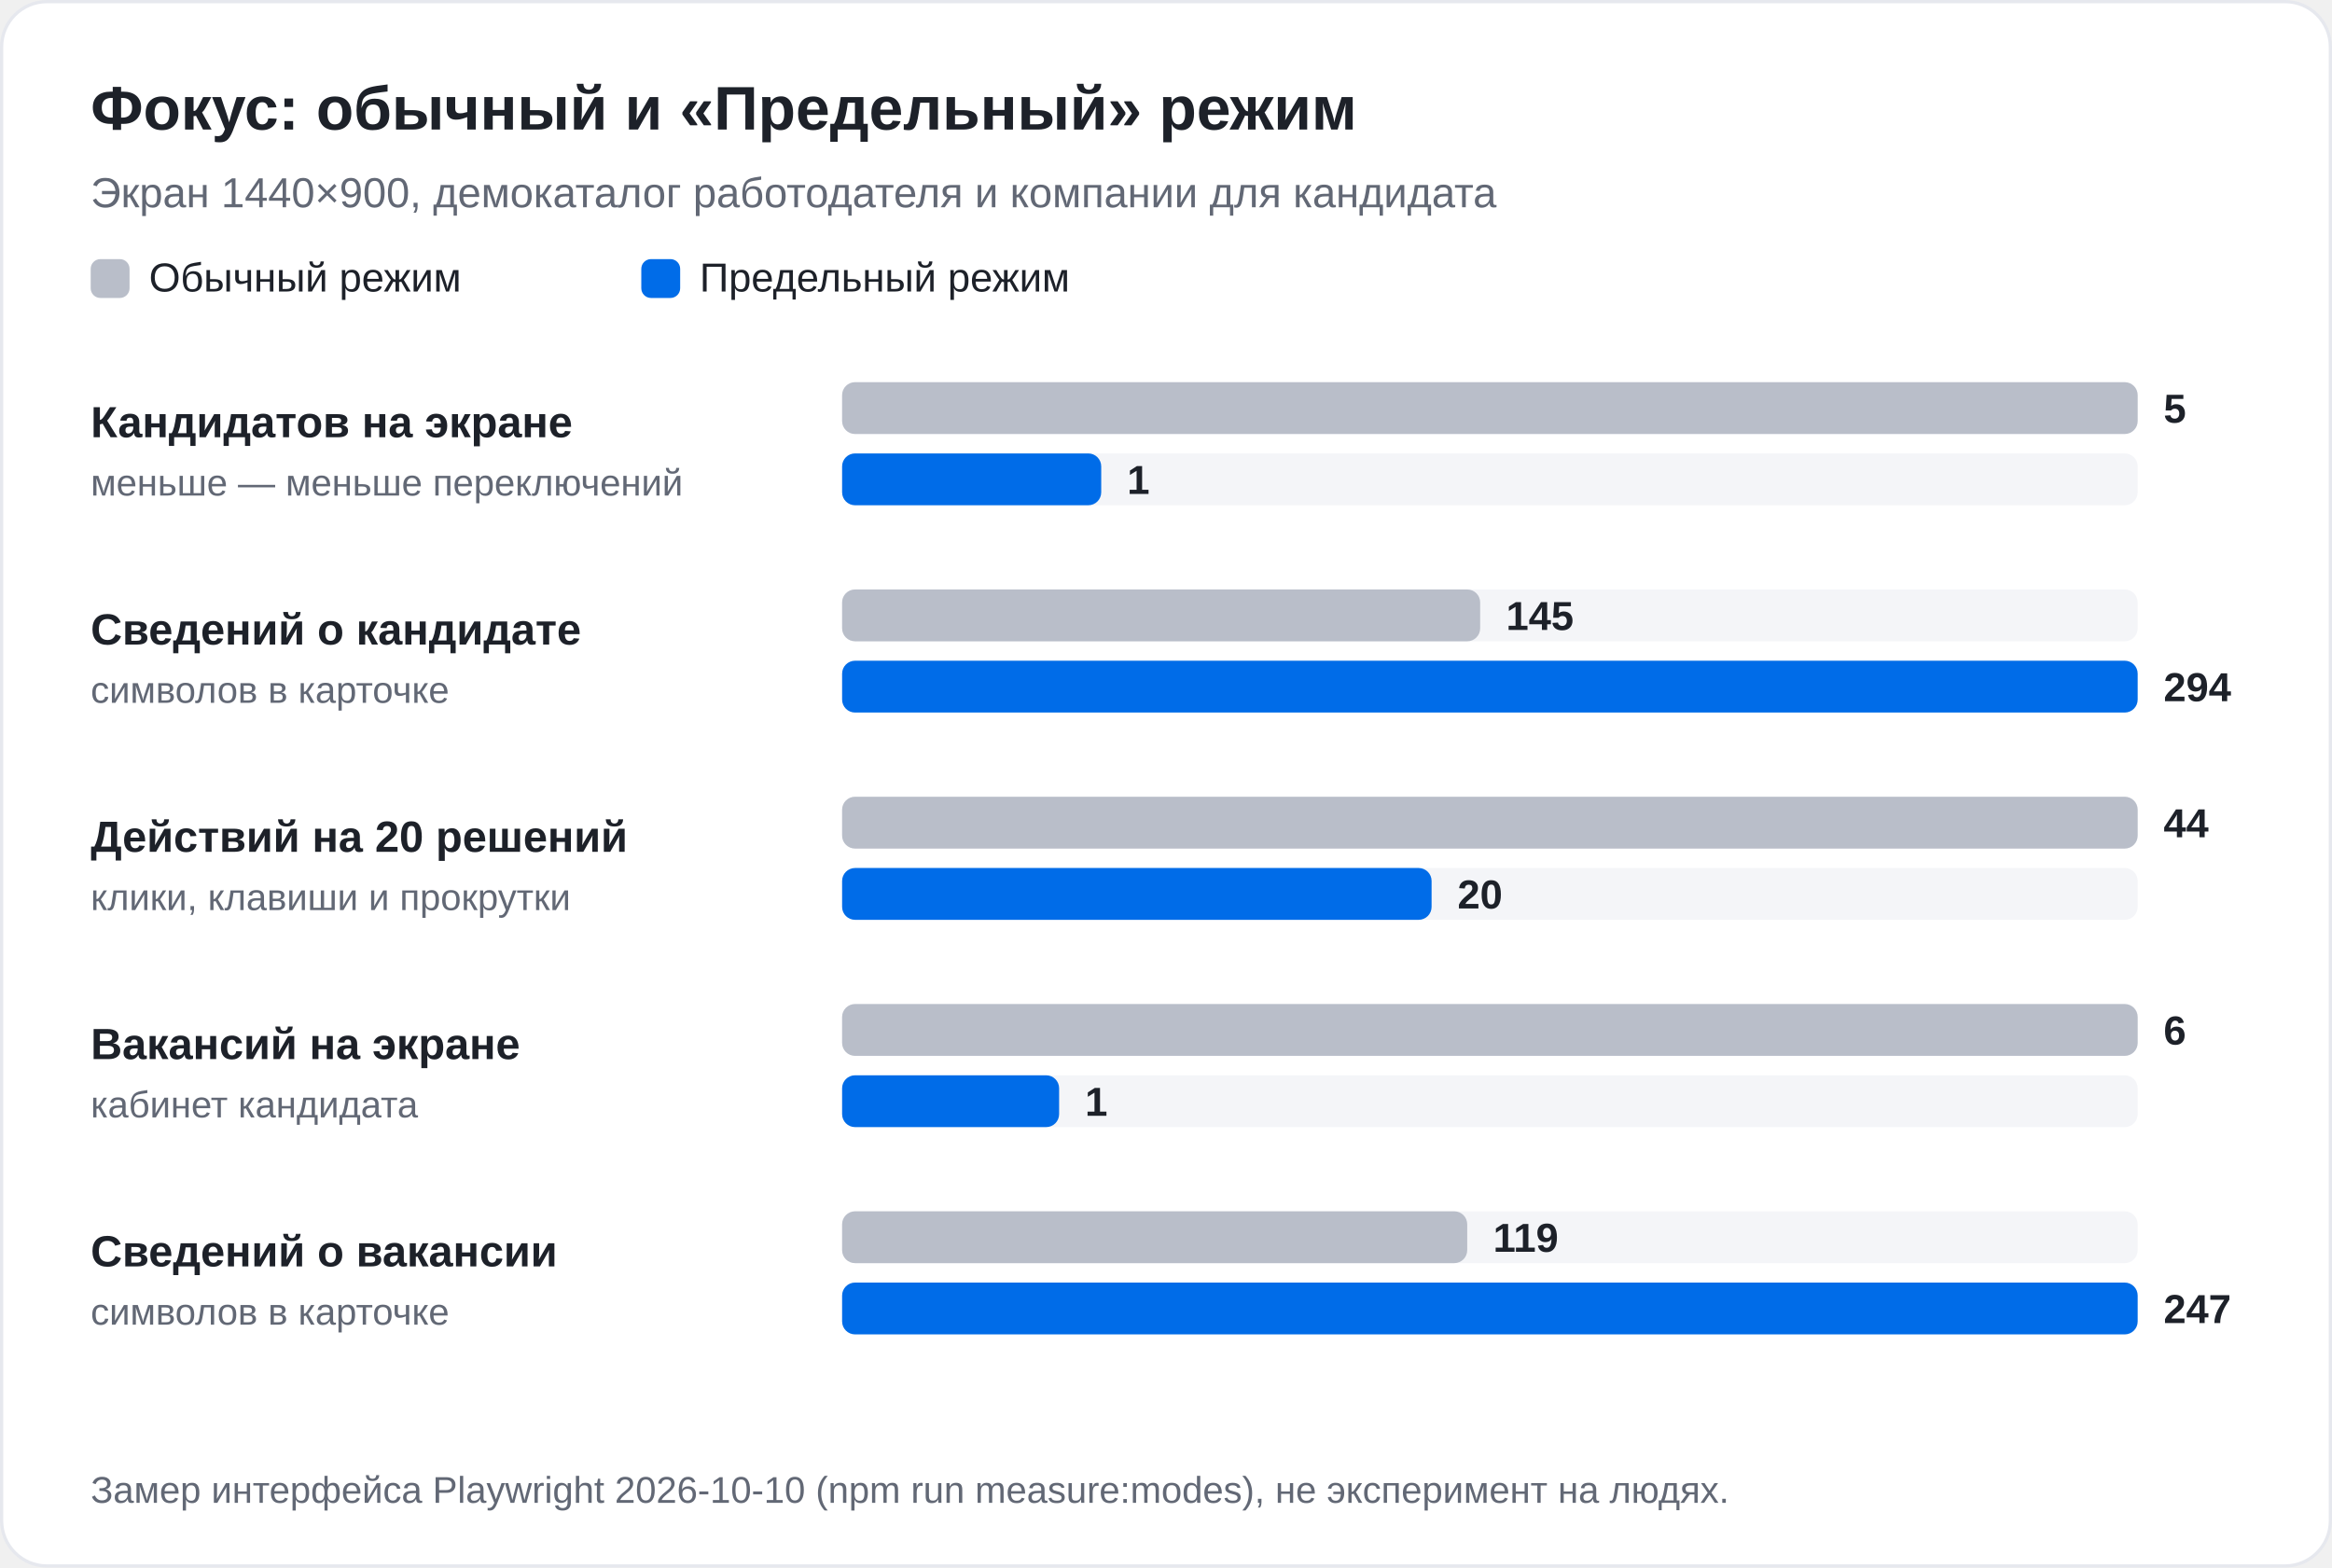
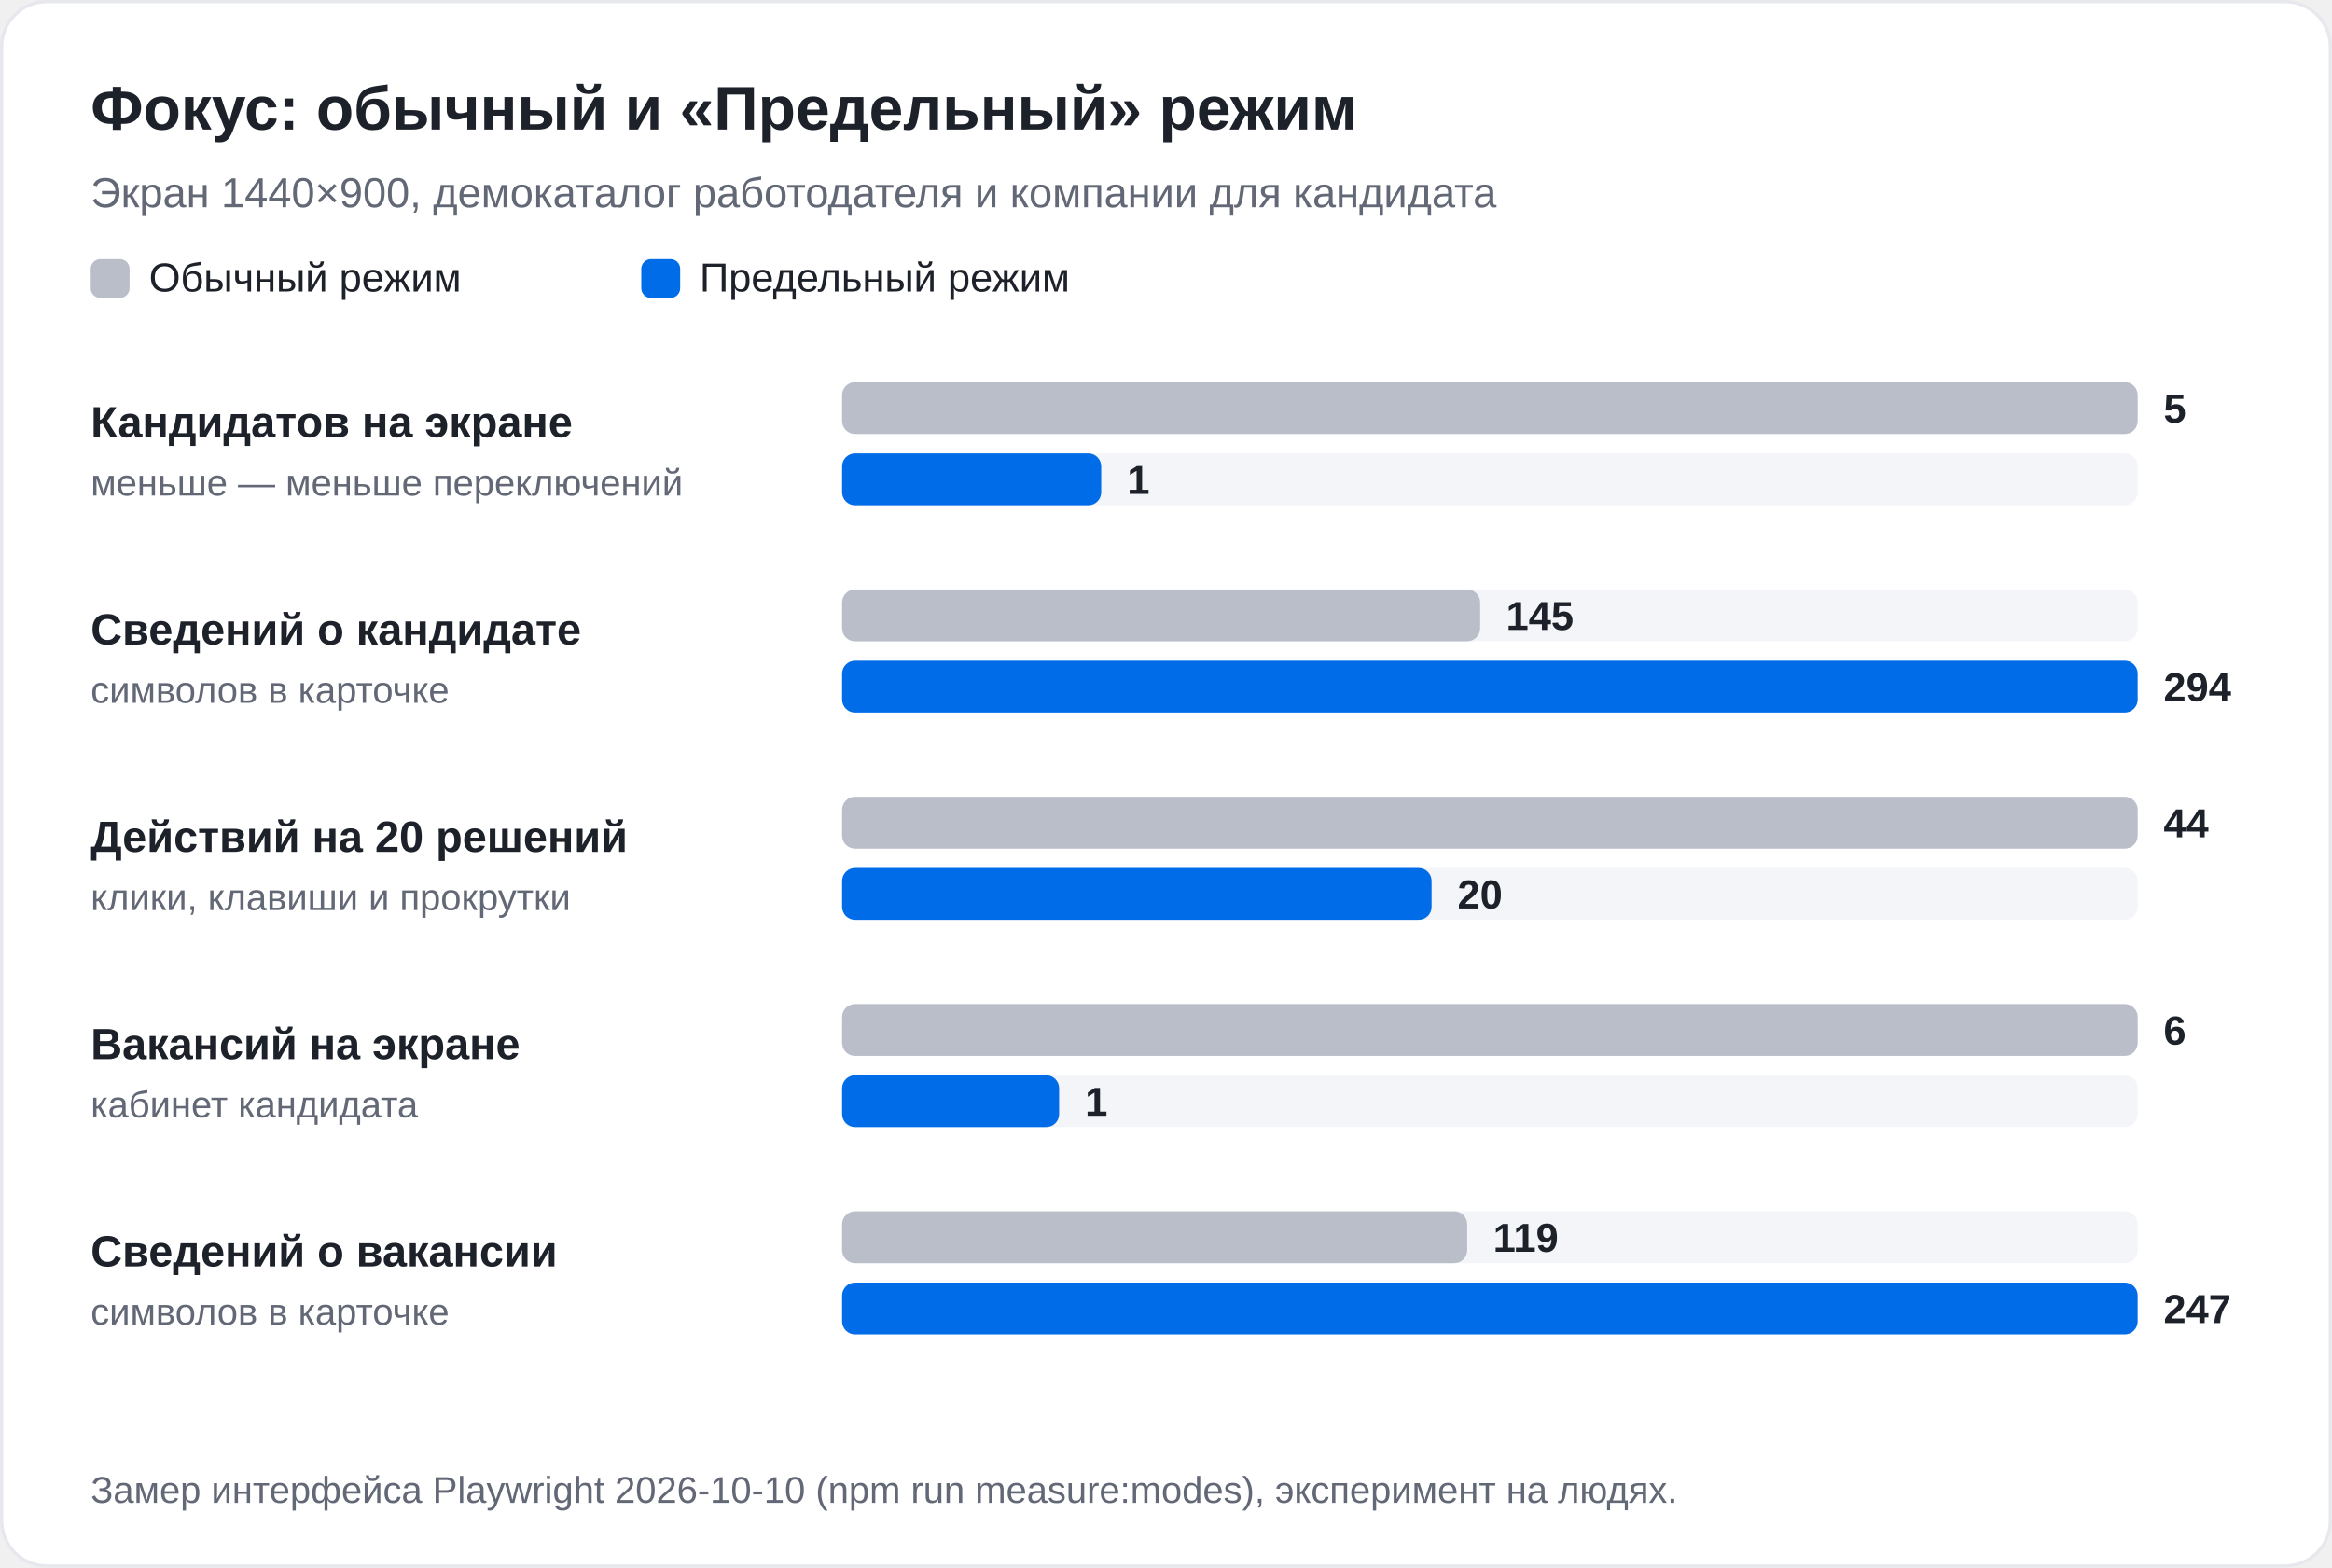
<svg xmlns="http://www.w3.org/2000/svg" width="720" height="484" viewBox="0 0 720 484" font-family="Manrope, 'Segoe UI', Arial, sans-serif" role="img" aria-label="Фокус: обычный и «Предельный» режим">
  <rect x="0.5" y="0.5" width="719" height="483" rx="14" fill="#fff" stroke="#e6e8ee" />
  <text x="28" y="40" font-size="19" font-weight="700" fill="#1d2129">Фокус: обычный и «Предельный» режим</text>
  <text x="28" y="64" font-size="13" fill="#626875">Экран 1440×900, демокаталог работодателя и компании для кандидата</text>
  <rect x="28" y="80" width="12" height="12" rx="3" fill="#b9bec9" />
  <text x="46" y="90" font-size="12.5" fill="#1d2129">Обычный режим</text>
  <rect x="198" y="80" width="12" height="12" rx="3" fill="#006ce8" />
  <text x="216" y="90" font-size="12.5" fill="#1d2129">Предельный режим</text>
  <text x="28" y="135" font-size="13.5" font-weight="600" fill="#1d2129">Кандидатов на экране</text>
  <text x="28" y="153" font-size="11.5" fill="#626875">меньше — меньше переключений</text>
  <rect x="260" y="118" width="400" height="16" rx="4" fill="#f4f5f8" />
  <rect x="260" y="118" width="400" height="16" rx="4" fill="#b9bec9" />
  <text x="668" y="130.5" font-size="12.5" font-weight="600" fill="#1d2129">5</text>
  <rect x="260" y="140" width="400" height="16" rx="4" fill="#f4f5f8" />
  <rect x="260" y="140" width="80" height="16" rx="4" fill="#006ce8" />
  <text x="348" y="152.5" font-size="12.5" font-weight="600" fill="#1d2129">1</text>
  <text x="28" y="199" font-size="13.5" font-weight="600" fill="#1d2129">Сведений о кандидате</text>
  <text x="28" y="217" font-size="11.5" fill="#626875">символов в карточке</text>
  <rect x="260" y="182" width="400" height="16" rx="4" fill="#f4f5f8" />
  <rect x="260" y="182" width="197" height="16" rx="4" fill="#b9bec9" />
  <text x="465" y="194.5" font-size="12.5" font-weight="600" fill="#1d2129">145</text>
  <rect x="260" y="204" width="400" height="16" rx="4" fill="#f4f5f8" />
  <rect x="260" y="204" width="400" height="16" rx="4" fill="#006ce8" />
  <text x="668" y="216.5" font-size="12.5" font-weight="600" fill="#1d2129">294</text>
  <text x="28" y="263" font-size="13.5" font-weight="600" fill="#1d2129">Действий на 20 решений</text>
  <text x="28" y="281" font-size="11.5" fill="#626875">клики, клавиши и прокрутки</text>
  <rect x="260" y="246" width="400" height="16" rx="4" fill="#f4f5f8" />
  <rect x="260" y="246" width="400" height="16" rx="4" fill="#b9bec9" />
  <text x="668" y="258.5" font-size="12.5" font-weight="600" fill="#1d2129">44</text>
  <rect x="260" y="268" width="400" height="16" rx="4" fill="#f4f5f8" />
  <rect x="260" y="268" width="182" height="16" rx="4" fill="#006ce8" />
  <text x="450" y="280.5" font-size="12.5" font-weight="600" fill="#1d2129">20</text>
  <text x="28" y="327" font-size="13.5" font-weight="600" fill="#1d2129">Вакансий на экране</text>
  <text x="28" y="345" font-size="11.5" fill="#626875">кабинет кандидата</text>
  <rect x="260" y="310" width="400" height="16" rx="4" fill="#f4f5f8" />
  <rect x="260" y="310" width="400" height="16" rx="4" fill="#b9bec9" />
  <text x="668" y="322.5" font-size="12.5" font-weight="600" fill="#1d2129">6</text>
  <rect x="260" y="332" width="400" height="16" rx="4" fill="#f4f5f8" />
  <rect x="260" y="332" width="67" height="16" rx="4" fill="#006ce8" />
  <text x="335" y="344.5" font-size="12.5" font-weight="600" fill="#1d2129">1</text>
  <text x="28" y="391" font-size="13.5" font-weight="600" fill="#1d2129">Сведений о вакансии</text>
  <text x="28" y="409" font-size="11.5" fill="#626875">символов в карточке</text>
  <rect x="260" y="374" width="400" height="16" rx="4" fill="#f4f5f8" />
  <rect x="260" y="374" width="193" height="16" rx="4" fill="#b9bec9" />
  <text x="461" y="386.5" font-size="12.5" font-weight="600" fill="#1d2129">119</text>
  <rect x="260" y="396" width="400" height="16" rx="4" fill="#f4f5f8" />
  <rect x="260" y="396" width="400" height="16" rx="4" fill="#006ce8" />
  <text x="668" y="408.5" font-size="12.5" font-weight="600" fill="#1d2129">247</text>
-   <text x="28" y="464" font-size="11.5" fill="#626875">Замер интерфейса Playwright 2026-10-10 (npm run measure:modes), не эксперимент на людях.</text>
+   <text x="28" y="464" font-size="11.5" fill="#626875">Замер интерфейса Playwright 2026-10-10 (npm run measure:modes), эксперимент на людях.</text>
</svg>
